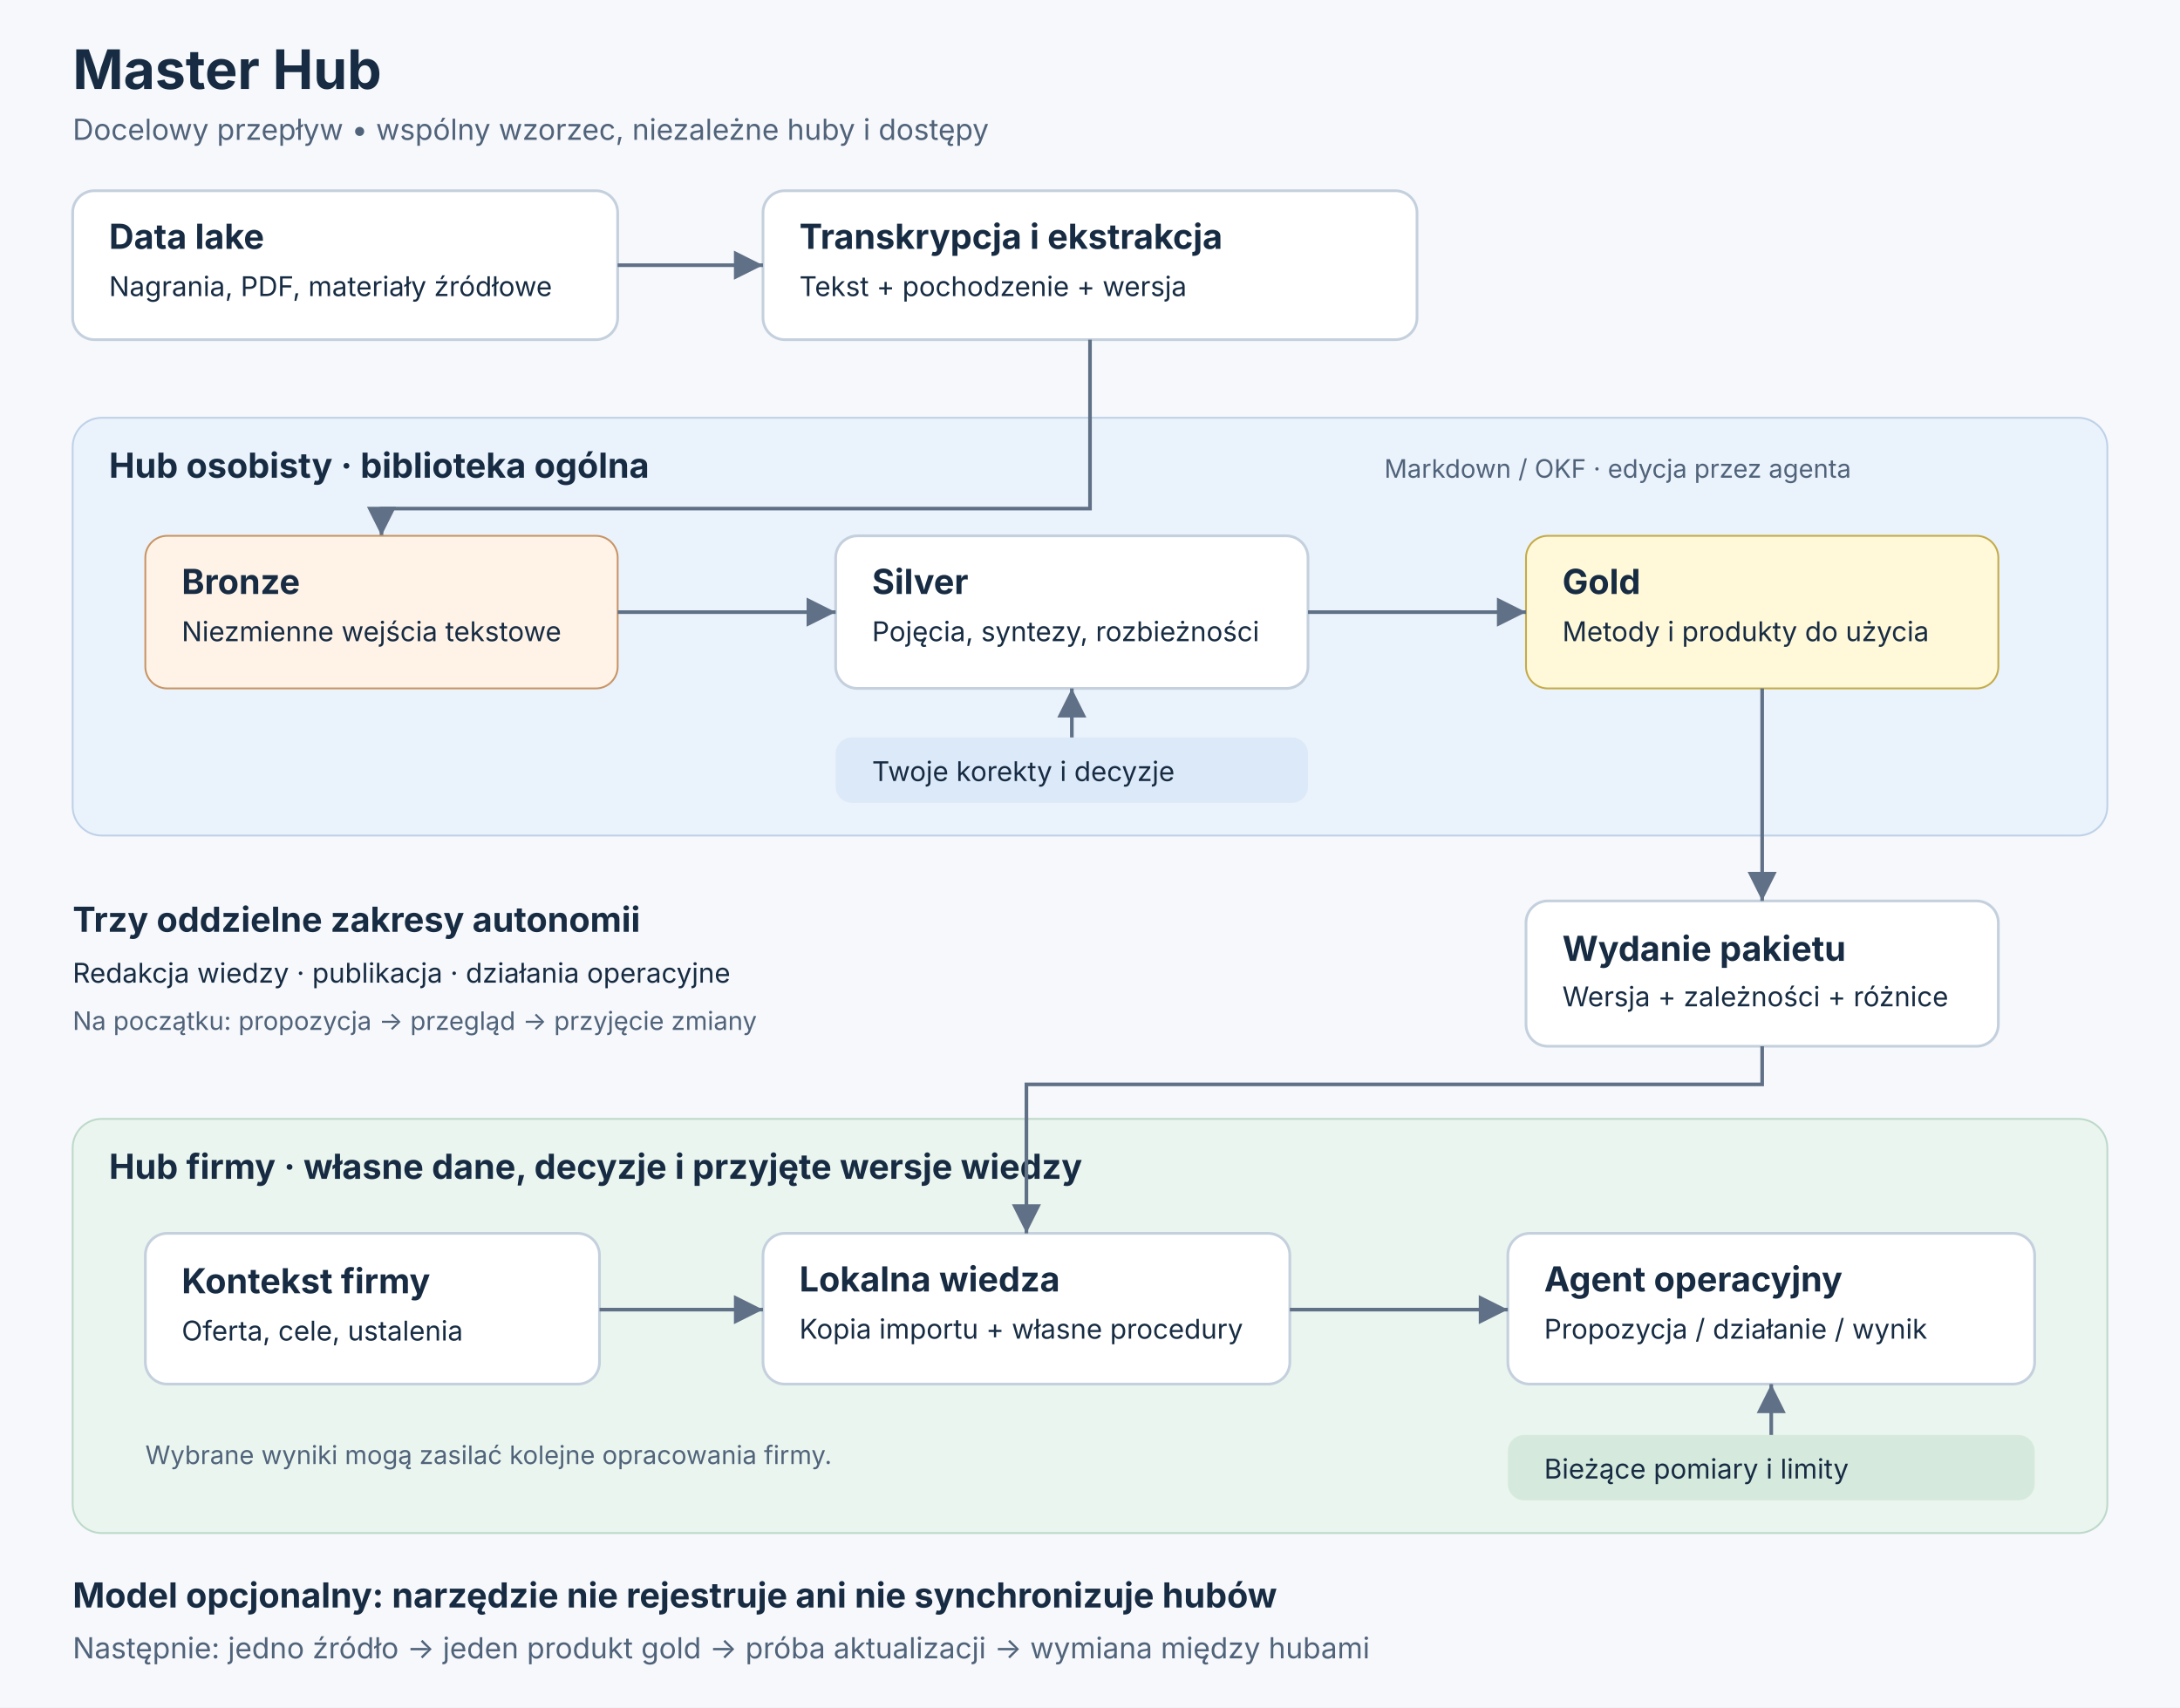
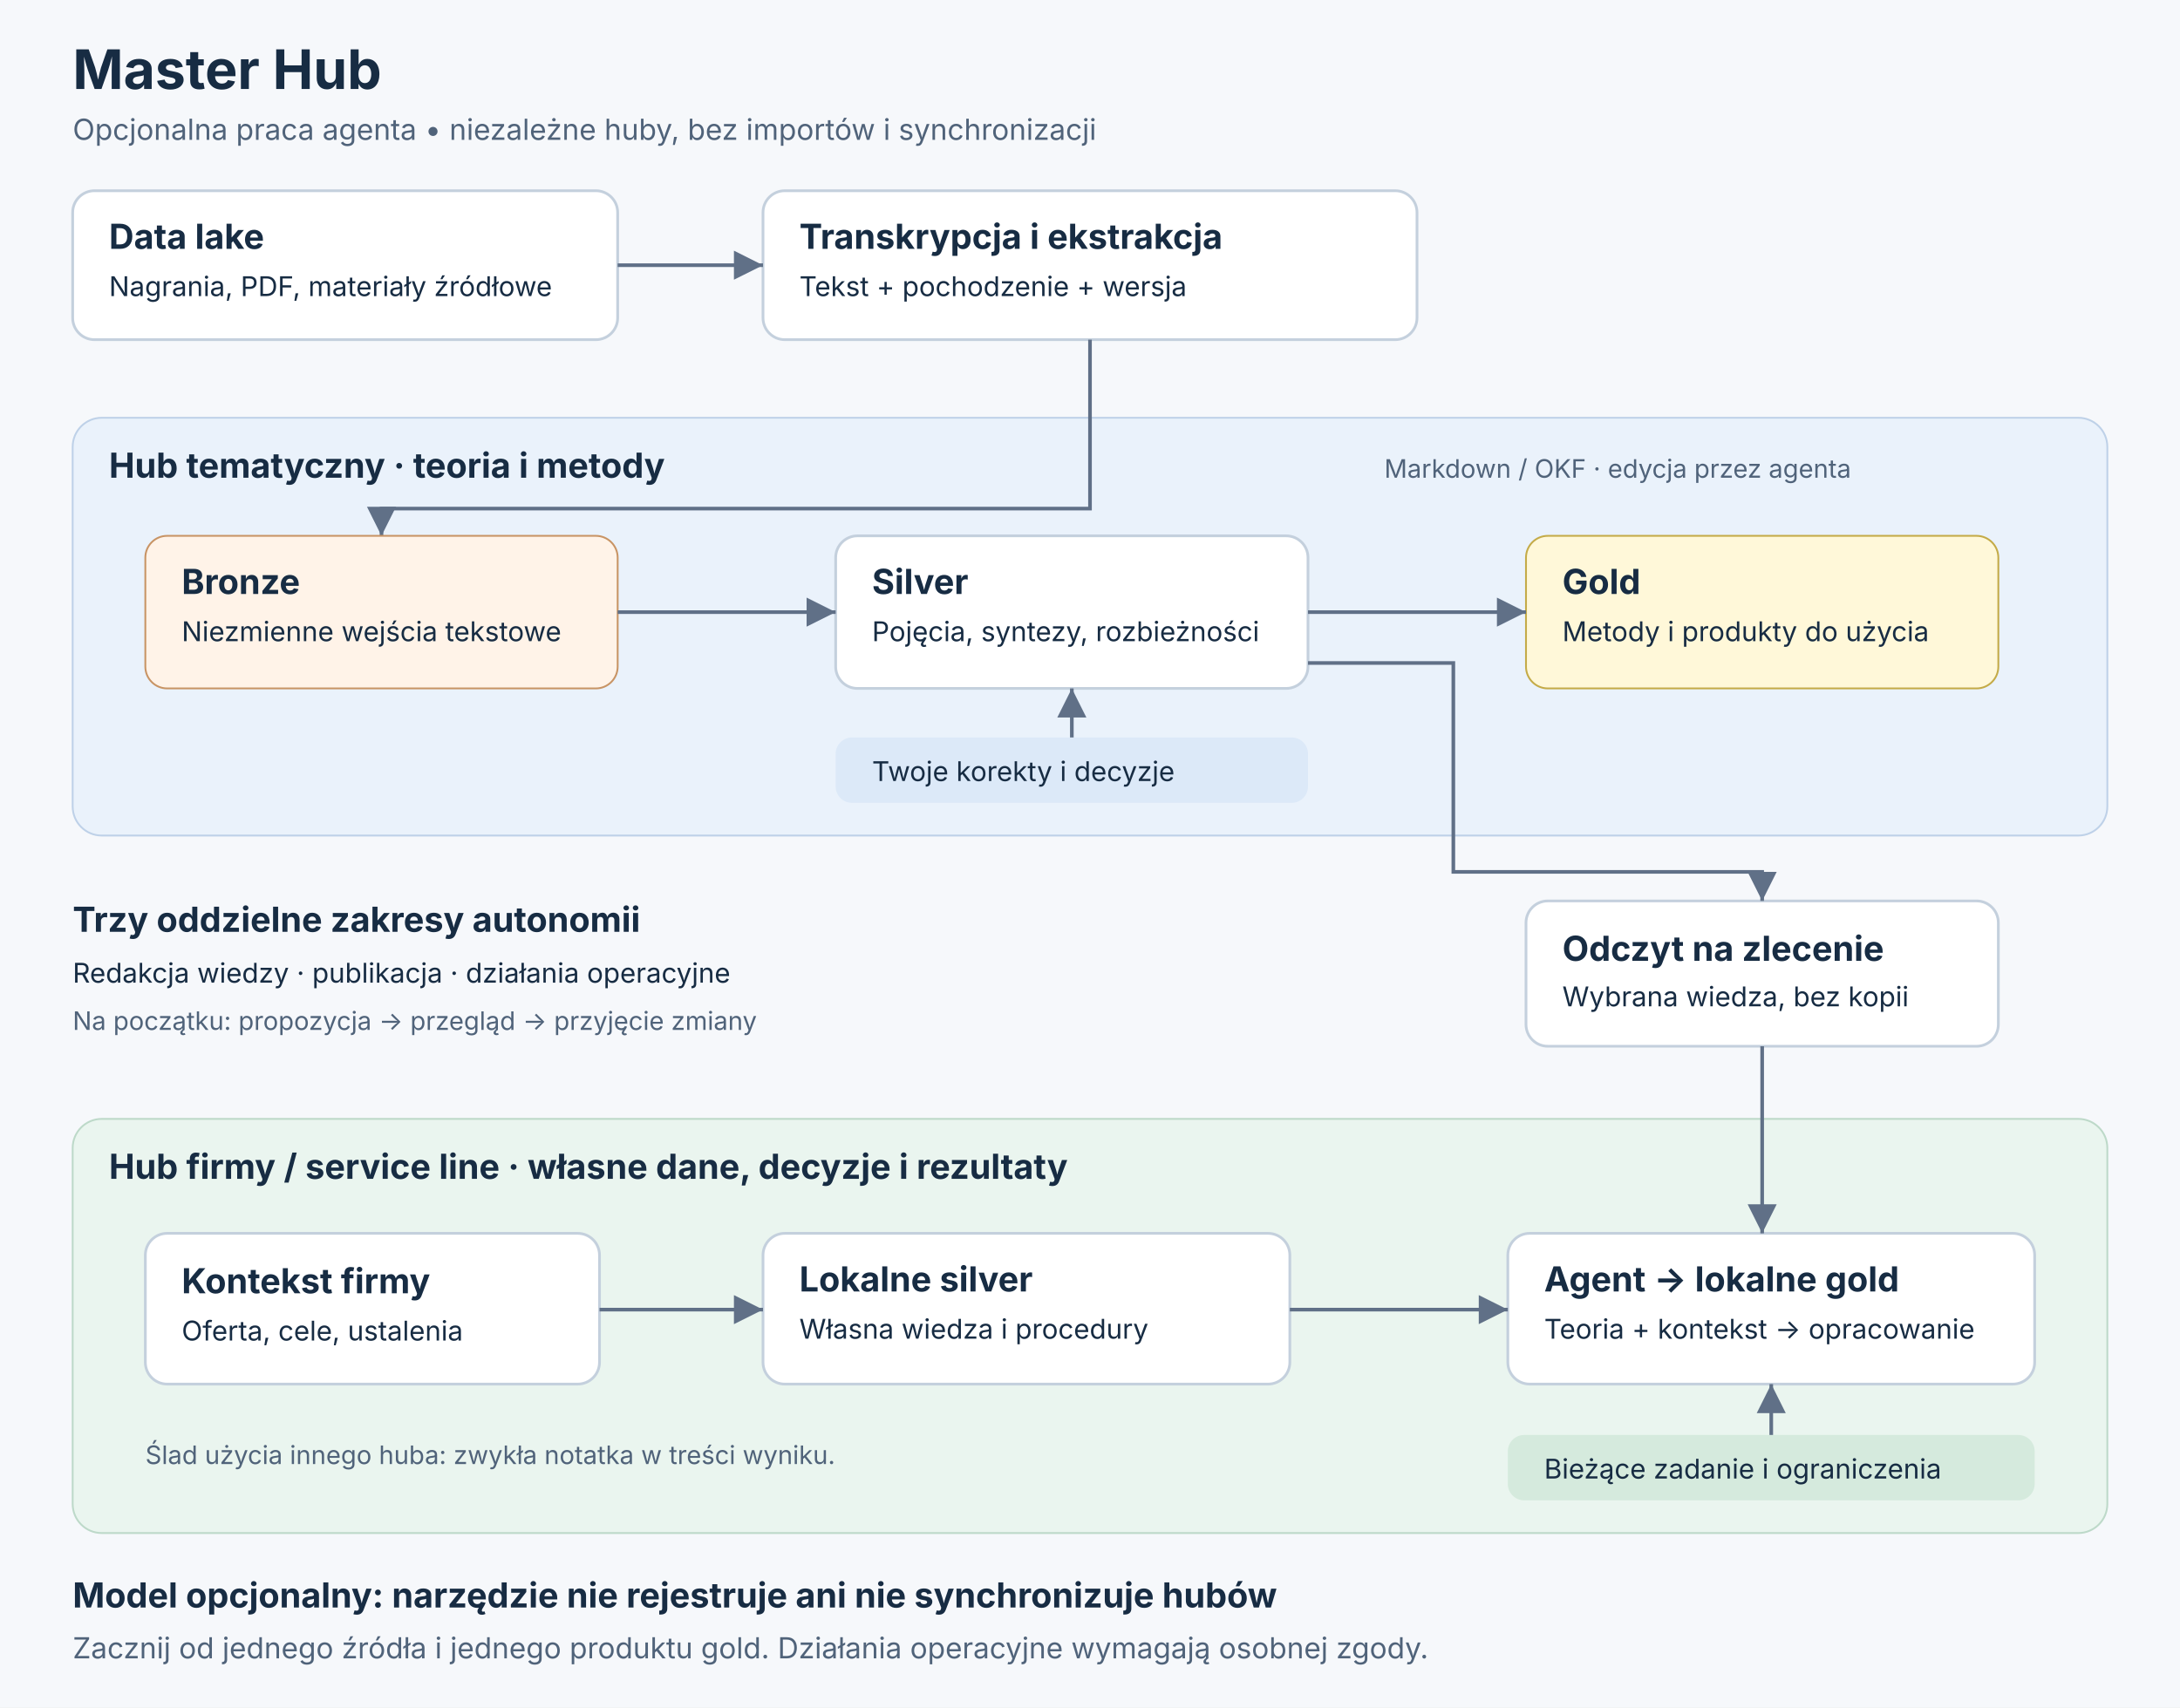
<svg xmlns="http://www.w3.org/2000/svg" width="1200" height="940" viewBox="0 0 1200 940" role="img" aria-labelledby="title desc">
  <defs>
    <marker id="arrow" markerWidth="10" markerHeight="10" refX="8" refY="4" orient="auto">
      <path d="M0,0 L8,4 L0,8" fill="#607087" />
    </marker>
    <style>
      text { font-family: -apple-system, BlinkMacSystemFont, 'Segoe UI', sans-serif; fill: #172c43; }
      .title { font-size: 30px; font-weight: 700; }
      .subtitle { font-size: 16px; fill: #50637a; }
      .label { font-size: 19px; font-weight: 650; }
      .body { font-size: 15px; }
      .small { font-size: 14px; fill: #50637a; }
      .box { fill: white; stroke: #c4d0dd; stroke-width: 1.5; rx: 12; }
      .edge { fill: none; stroke: #607087; stroke-width: 2; marker-end: url(#arrow); }
    </style>
  </defs>
  <rect width="1200" height="940" fill="#f6f8fb" />
  <text x="40" y="49" class="title">Master Hub</text>
-   <text x="40" y="77" class="subtitle">Docelowy przepływ • wspólny wzorzec, niezależne huby i dostępy</text>
+   <text x="40" y="77" class="subtitle">Opcjonalna praca agenta • niezależne huby, bez importów i synchronizacji</text>
  <rect x="40" y="105" width="300" height="82" class="box" />
  <text x="60" y="137" class="label">Data lake</text>
  <text x="60" y="163" class="body">Nagrania, PDF, materiały źródłowe</text>
  <rect x="420" y="105" width="360" height="82" class="box" />
  <text x="440" y="137" class="label">Transkrypcja i ekstrakcja</text>
  <text x="440" y="163" class="body">Tekst + pochodzenie + wersja</text>
  <path d="M340 146 H420" class="edge" />
  <rect x="40" y="230" width="1120" height="230" rx="16" fill="#eaf2fb" stroke="#bed1e8" />
-   <text x="60" y="263" class="label">Hub osobisty · biblioteka ogólna</text>
+   <text x="60" y="263" class="label">Hub tematyczny · teoria i metody</text>
  <text x="762" y="263" class="small">Markdown / OKF · edycja przez agenta</text>
  <path d="M600 187 V280 H210 V295" class="edge" />
  <rect x="80" y="295" width="260" height="84" rx="12" fill="#fff3e8" stroke="#c89465" />
  <text x="100" y="327" class="label">Bronze</text>
  <text x="100" y="353" class="body">Niezmienne wejścia tekstowe</text>
  <rect x="460" y="295" width="260" height="84" class="box" />
  <text x="480" y="327" class="label">Silver</text>
  <text x="480" y="353" class="body">Pojęcia, syntezy, rozbieżności</text>
  <rect x="840" y="295" width="260" height="84" rx="12" fill="#fff8d9" stroke="#c4ab48" />
  <text x="860" y="327" class="label">Gold</text>
  <text x="860" y="353" class="body">Metody i produkty do użycia</text>
  <path d="M340 337 H460" class="edge" />
  <path d="M720 337 H840" class="edge" />
  <rect x="460" y="406" width="260" height="36" rx="9" fill="#dce9f8" />
  <text x="480" y="430" class="body">Twoje korekty i decyzje</text>
  <path d="M590 406 V379" class="edge" />
  <rect x="840" y="496" width="260" height="80" class="box" />
-   <text x="860" y="529" class="label">Wydanie pakietu</text>
-   <text x="860" y="554" class="body">Wersja + zależności + różnice</text>
-   <path d="M970 379 V496" class="edge" />
+   <text x="860" y="529" class="label">Odczyt na zlecenie</text>
+   <text x="860" y="554" class="body">Wybrana wiedza, bez kopii</text>
+   <path d="M720 365 H800 V480 H970 V496" class="edge" />
  <text x="40" y="513" class="label">Trzy oddzielne zakresy autonomii</text>
  <text x="40" y="541" class="body">Redakcja wiedzy · publikacja · działania operacyjne</text>
  <text x="40" y="567" class="small">Na początku: propozycja → przegląd → przyjęcie zmiany</text>
  <rect x="40" y="616" width="1120" height="228" rx="16" fill="#eaf5ef" stroke="#bdd9c9" />
-   <text x="60" y="649" class="label">Hub firmy · własne dane, decyzje i przyjęte wersje wiedzy</text>
+   <text x="60" y="649" class="label">Hub firmy / service line · własne dane, decyzje i rezultaty</text>
  <rect x="80" y="679" width="250" height="83" class="box" />
  <text x="100" y="712" class="label">Kontekst firmy</text>
  <text x="100" y="738" class="body">Oferta, cele, ustalenia</text>
  <rect x="420" y="679" width="290" height="83" class="box" />
-   <text x="440" y="711" class="label">Lokalna wiedza</text>
-   <text x="440" y="737" class="body">Kopia importu + własne procedury</text>
+   <text x="440" y="711" class="label">Lokalne silver</text>
+   <text x="440" y="737" class="body">Własna wiedza i procedury</text>
  <rect x="830" y="679" width="290" height="83" class="box" />
-   <text x="850" y="711" class="label">Agent operacyjny</text>
-   <text x="850" y="737" class="body">Propozycja / działanie / wynik</text>
-   <path d="M970 576 V597 H565 V679" class="edge" />
+   <text x="850" y="711" class="label">Agent → lokalne gold</text>
+   <text x="850" y="737" class="body">Teoria + kontekst → opracowanie</text>
+   <path d="M970 576 V679" class="edge" />
  <path d="M330 721 H420" class="edge" />
  <path d="M710 721 H830" class="edge" />
  <rect x="830" y="790" width="290" height="36" rx="9" fill="#d5eadd" />
-   <text x="850" y="814" class="body">Bieżące pomiary i limity</text>
+   <text x="850" y="814" class="body">Bieżące zadanie i ograniczenia</text>
  <path d="M975 790 V762" class="edge" />
-   <text x="80" y="806" class="small">Wybrane wyniki mogą zasilać kolejne opracowania firmy.</text>
+   <text x="80" y="806" class="small">Ślad użycia innego huba: zwykła notatka w treści wyniku.</text>
  <text x="40" y="885" class="label">Model opcjonalny: narzędzie nie rejestruje ani nie synchronizuje hubów</text>
-   <text x="40" y="913" class="subtitle">Następnie: jedno źródło → jeden produkt gold → próba aktualizacji → wymiana między hubami</text>
+   <text x="40" y="913" class="subtitle">Zacznij od jednego źródła i jednego produktu gold. Działania operacyjne wymagają osobnej zgody.</text>
</svg>
